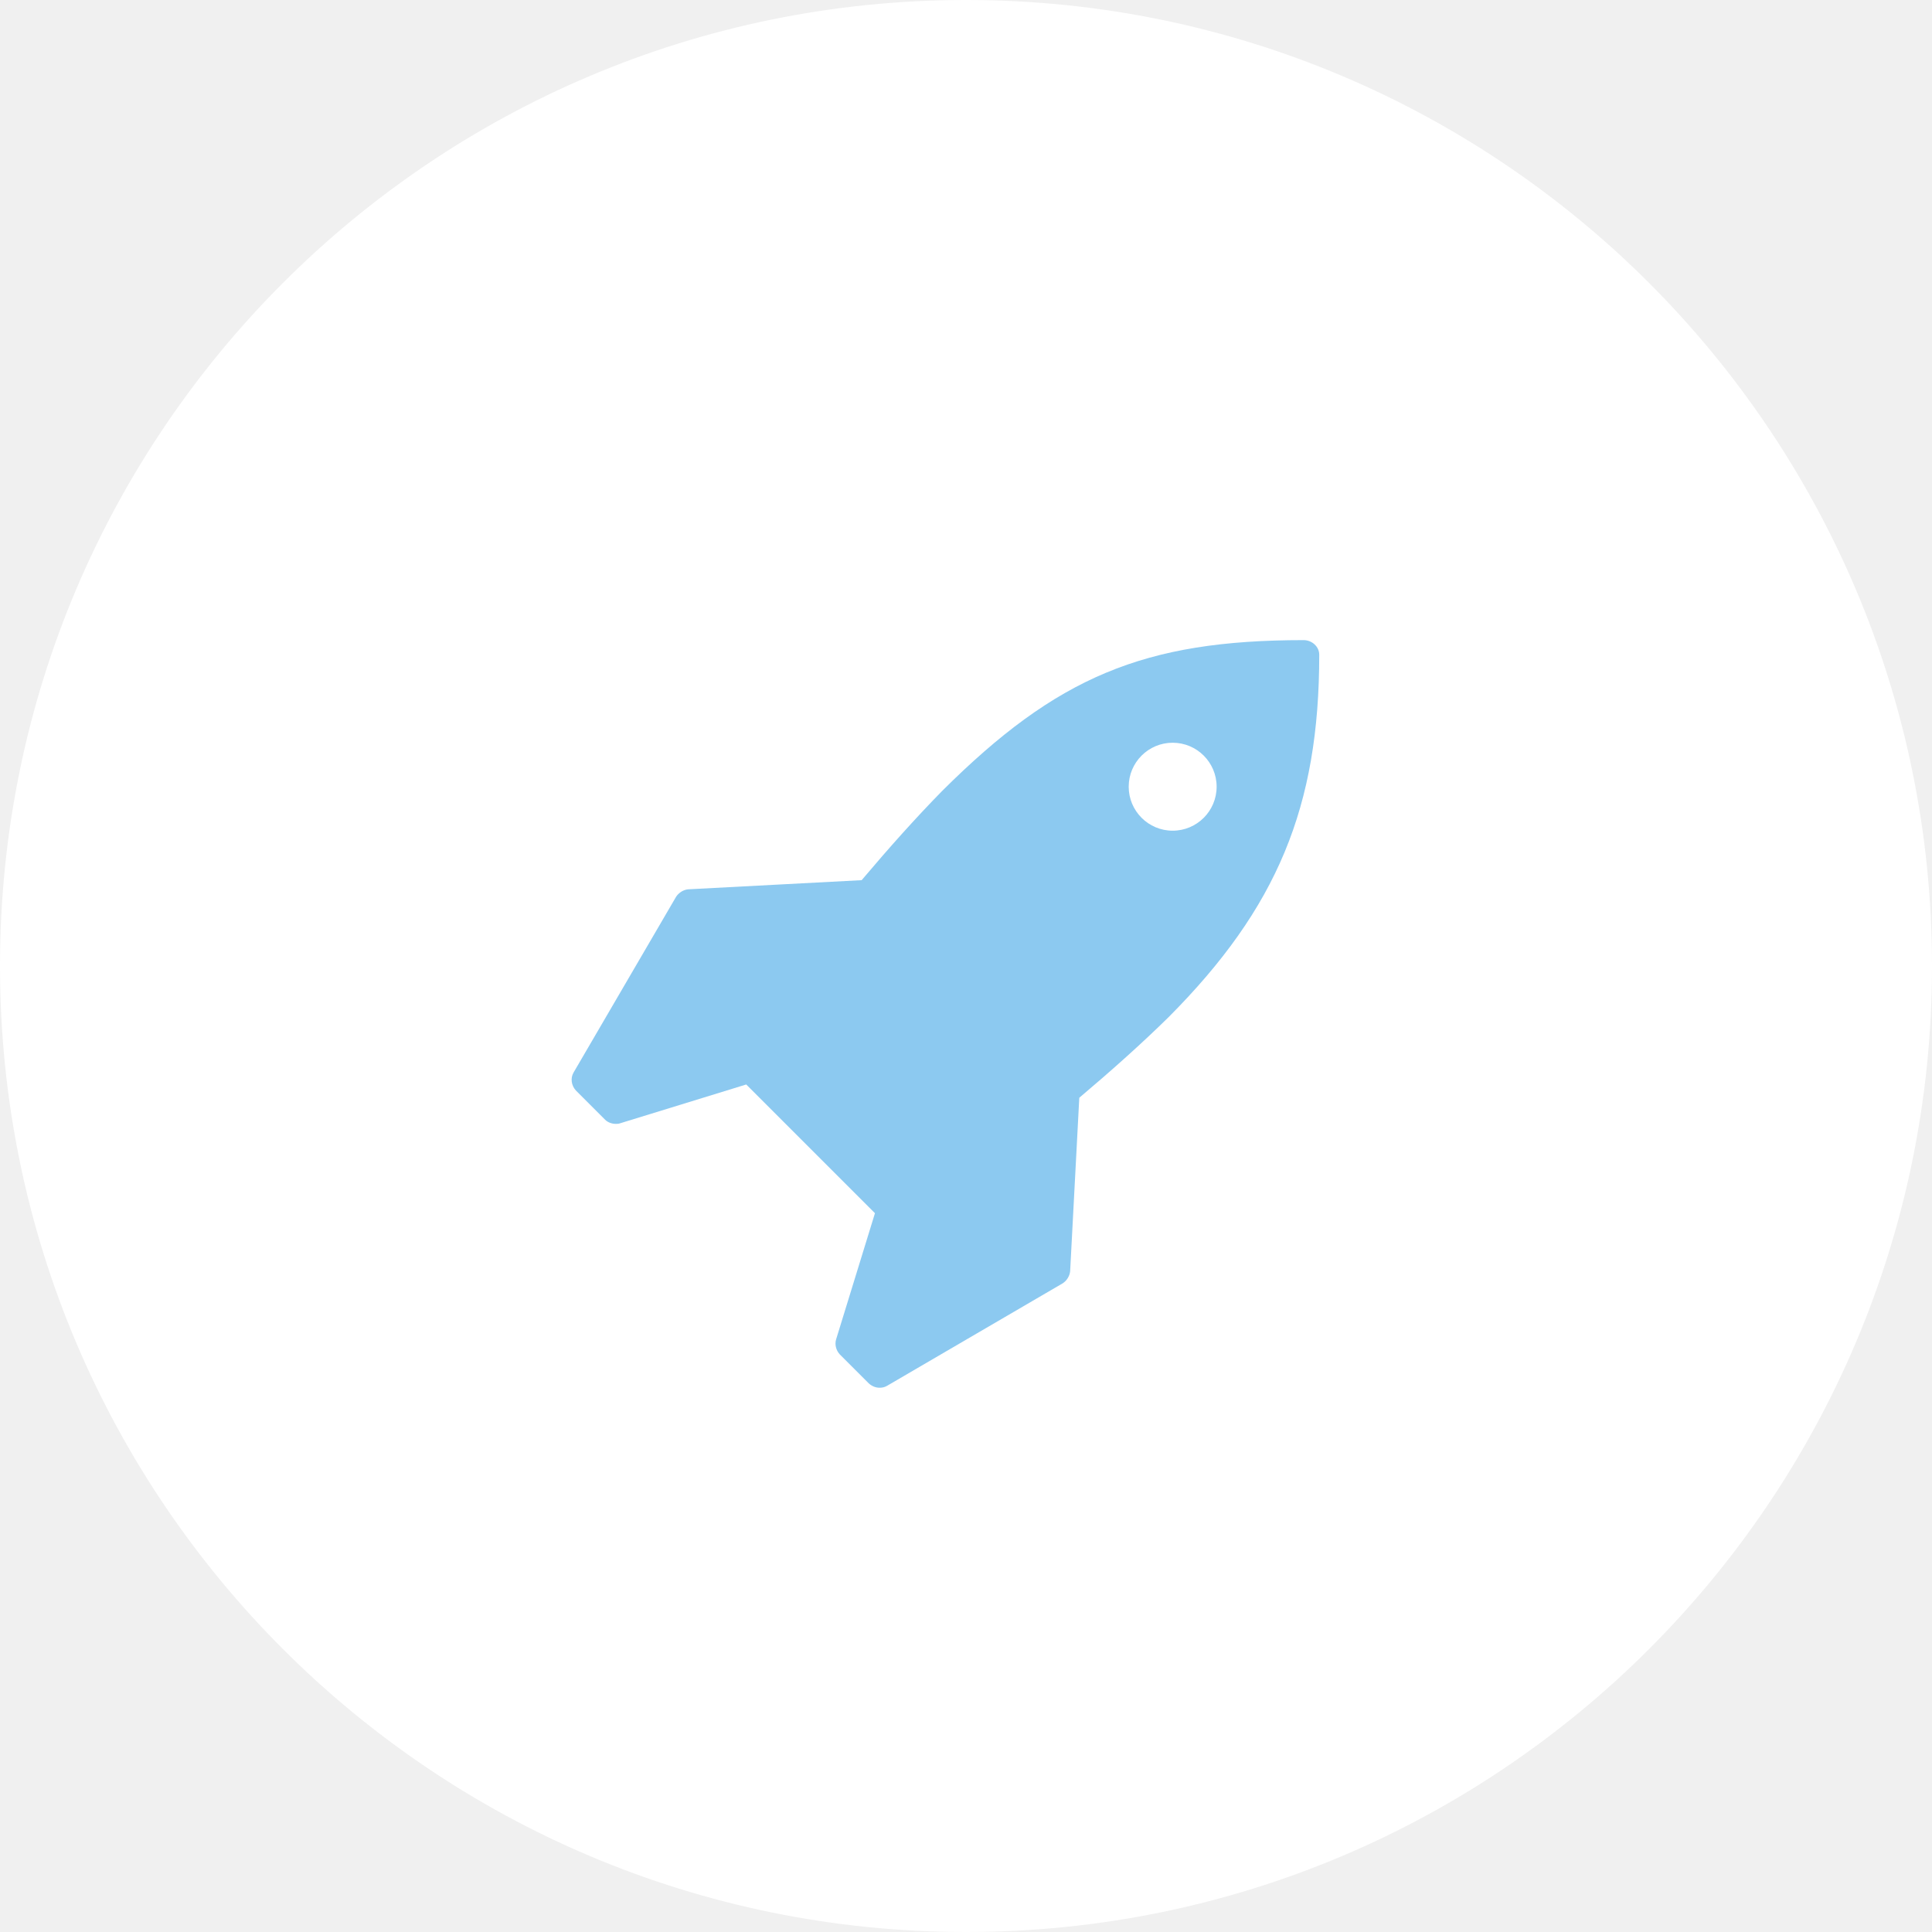
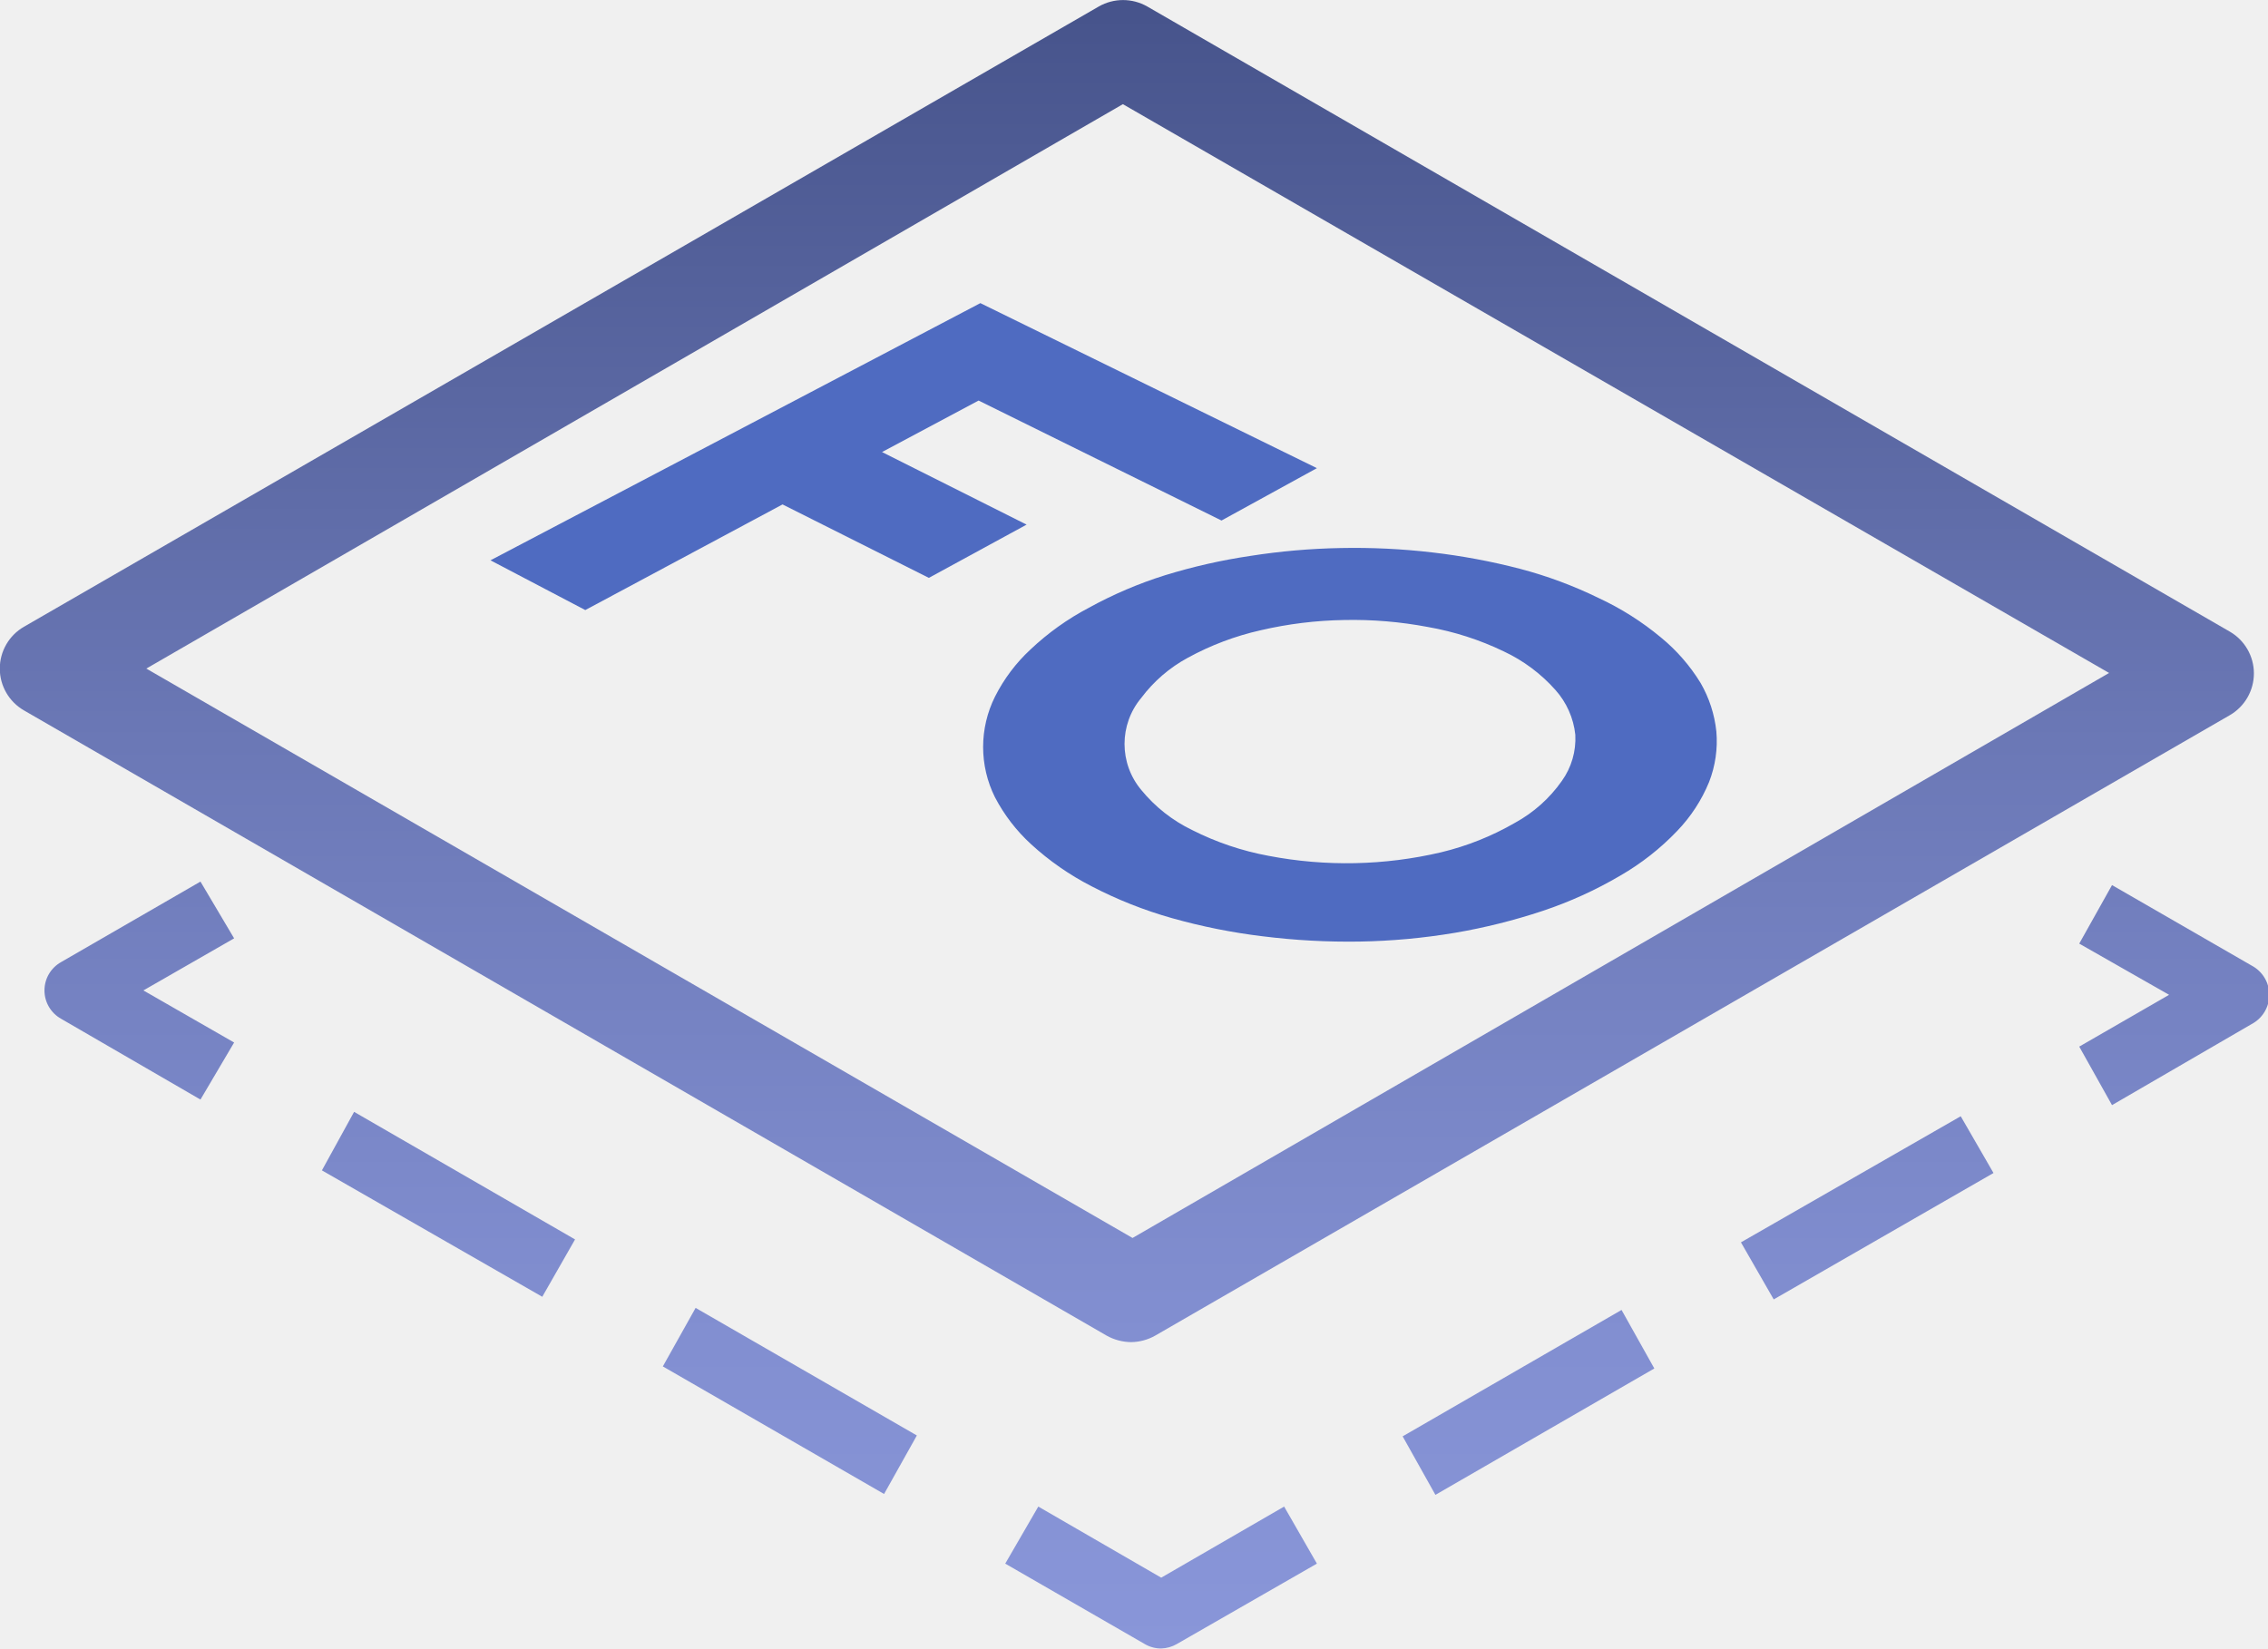
- <svg xmlns="http://www.w3.org/2000/svg" version="1.1" id="Layer_1" x="0px" y="0px" width="85px" height="85px" viewBox="0 0 80 80" enable-background="new 0 0 80 80" xml:space="preserve">
+ <svg xmlns="http://www.w3.org/2000/svg" viewBox="0 0 77.5 56.34">
+   <defs>
+     <linearGradient id="a" data-name="New Gradient Swatch" x1="38.75" y1="56.34" x2="38.75" gradientUnits="userSpaceOnUse">
+       <stop offset="0" stop-color="#8996d9" />
+       <stop offset="0.21" stop-color="#818ed0" />
+       <stop offset="0.55" stop-color="#6b78b6" />
+       <stop offset="0.98" stop-color="#48558d" />
+       <stop offset="0.99" stop-color="#47548c" />
+     </linearGradient>
+   </defs>
  <g>
-     <path fill="#FFFFFF" d="M40,0c22.091,0,40,17.909,40,40S62.091,80,40,80S0,62.091,0,40S17.909,0,40,0z" />
-   </g>
-   <g>
-     <path fill="#8cc9f0" d="M50.378,32.576c0,1.005-0.815,1.821-1.821,1.821c-1.005,0-1.82-0.816-1.82-1.821    c0-1.005,0.815-1.821,1.82-1.821C49.563,30.755,50.378,31.571,50.378,32.576z M54.627,27.113c0-0.341-0.304-0.607-0.646-0.607    c-6.601,0-10.223,1.518-14.964,6.241c-1.081,1.1-2.2,2.352-3.338,3.699l-7.188,0.379c-0.19,0.019-0.379,0.133-0.493,0.304    l-4.249,7.284c-0.133,0.228-0.095,0.53,0.095,0.739l1.214,1.215c0.114,0.113,0.285,0.17,0.437,0.17c0.057,0,0.114,0,0.17-0.02    l5.235-1.611l5.33,5.33l-1.612,5.236c-0.057,0.209,0,0.437,0.152,0.606l1.214,1.214c0.133,0.114,0.284,0.171,0.436,0.171    c0.114,0,0.208-0.021,0.304-0.075l7.283-4.25c0.171-0.113,0.284-0.304,0.305-0.492l0.379-7.19c1.347-1.138,2.599-2.257,3.699-3.339    C52.882,37.603,54.627,33.411,54.627,27.113z" />
+     <path d="M38.65,45.87a1.75,1.75,0,0,1-.83-.22L.82,24.28a1.65,1.65,0,0,1,0-2.86L37.55.22a1.67,1.67,0,0,1,1.65,0l37,21.37a1.65,1.65,0,0,1,0,2.85L39.47,45.65A1.71,1.71,0,0,1,38.65,45.87ZM5,22.85l33.7,19.46L72.07,23,38.37,3.56ZM76.94,35a1.13,1.13,0,0,0,0-2l-4.77-2.75-1.12,2L74.12,34l-3.07,1.77,1.12,2ZM49.05,51.09l-1.12-2,7.48-4.32,1.12,2Zm11.56-6.68-1.12-1.95L67,38.15l1.12,1.94ZM40.21,56.19,45,53.44l-1.12-1.95-4.2,2.43-4.2-2.43-1.13,1.95,4.77,2.75a1.09,1.09,0,0,0,.56.15A1.12,1.12,0,0,0,40.21,56.19Zm-10-5.13L22.65,46.7l1.12-2,7.56,4.36ZM18.53,44.32,11,40,12.1,38l7.55,4.36ZM8,35.63,4.9,33.85,8,32.07,6.85,30.13,2.09,32.88a1.11,1.11,0,0,0,0,1.94l4.76,2.76Z" fill="url(#a)" />
+     <g>
+       <path d="M20,20.85l-3.24-1.7L33.5,10.36,45,16l-3.26,1.79-8.3-4.1-3.3,1.76,4.94,2.48-3.34,1.82-5-2.51Z" fill="#4f6bc1" />
+       <path d="M55.36,29.93a13.91,13.91,0,0,1-2.64,1.2,20.33,20.33,0,0,1-3,.75,21.83,21.83,0,0,1-3.26.3A23.71,23.71,0,0,1,43.15,32a20.49,20.49,0,0,1-3.1-.62,14.46,14.46,0,0,1-2.75-1.09,9.41,9.41,0,0,1-2.07-1.44A5.84,5.84,0,0,1,34,27.25a3.85,3.85,0,0,1,0-3.44,5.67,5.67,0,0,1,1.21-1.61,9,9,0,0,1,2-1.43,14.22,14.22,0,0,1,2.6-1.11A19.71,19.71,0,0,1,42.72,19a22.61,22.61,0,0,1,3.1-.27,23,23,0,0,1,3.12.15,22,22,0,0,1,3,.56,14.53,14.53,0,0,1,2.69,1,9.73,9.73,0,0,1,2.13,1.35,6.18,6.18,0,0,1,1.35,1.55A4.19,4.19,0,0,1,58.65,25a3.84,3.84,0,0,1-.25,1.73,5.32,5.32,0,0,1-1.09,1.67A8.68,8.68,0,0,1,55.36,29.93Zm-3.59-1.81a4.72,4.72,0,0,0,1.6-1.43,2.48,2.48,0,0,0,.46-1.58,2.73,2.73,0,0,0-.68-1.53,5.46,5.46,0,0,0-1.77-1.32,9.88,9.88,0,0,0-2.58-.83,13.8,13.8,0,0,0-2.87-.24,13.55,13.55,0,0,0-2.85.35,9.54,9.54,0,0,0-2.49.94A4.89,4.89,0,0,0,39,23.85,2.45,2.45,0,0,0,39,27a5.12,5.12,0,0,0,1.74,1.37,9.66,9.66,0,0,0,2.61.88,14.13,14.13,0,0,0,5.89-.12A9.45,9.45,0,0,0,51.77,28.12Z" fill="#4f6bc1" />
+     </g>
  </g>
</svg>
